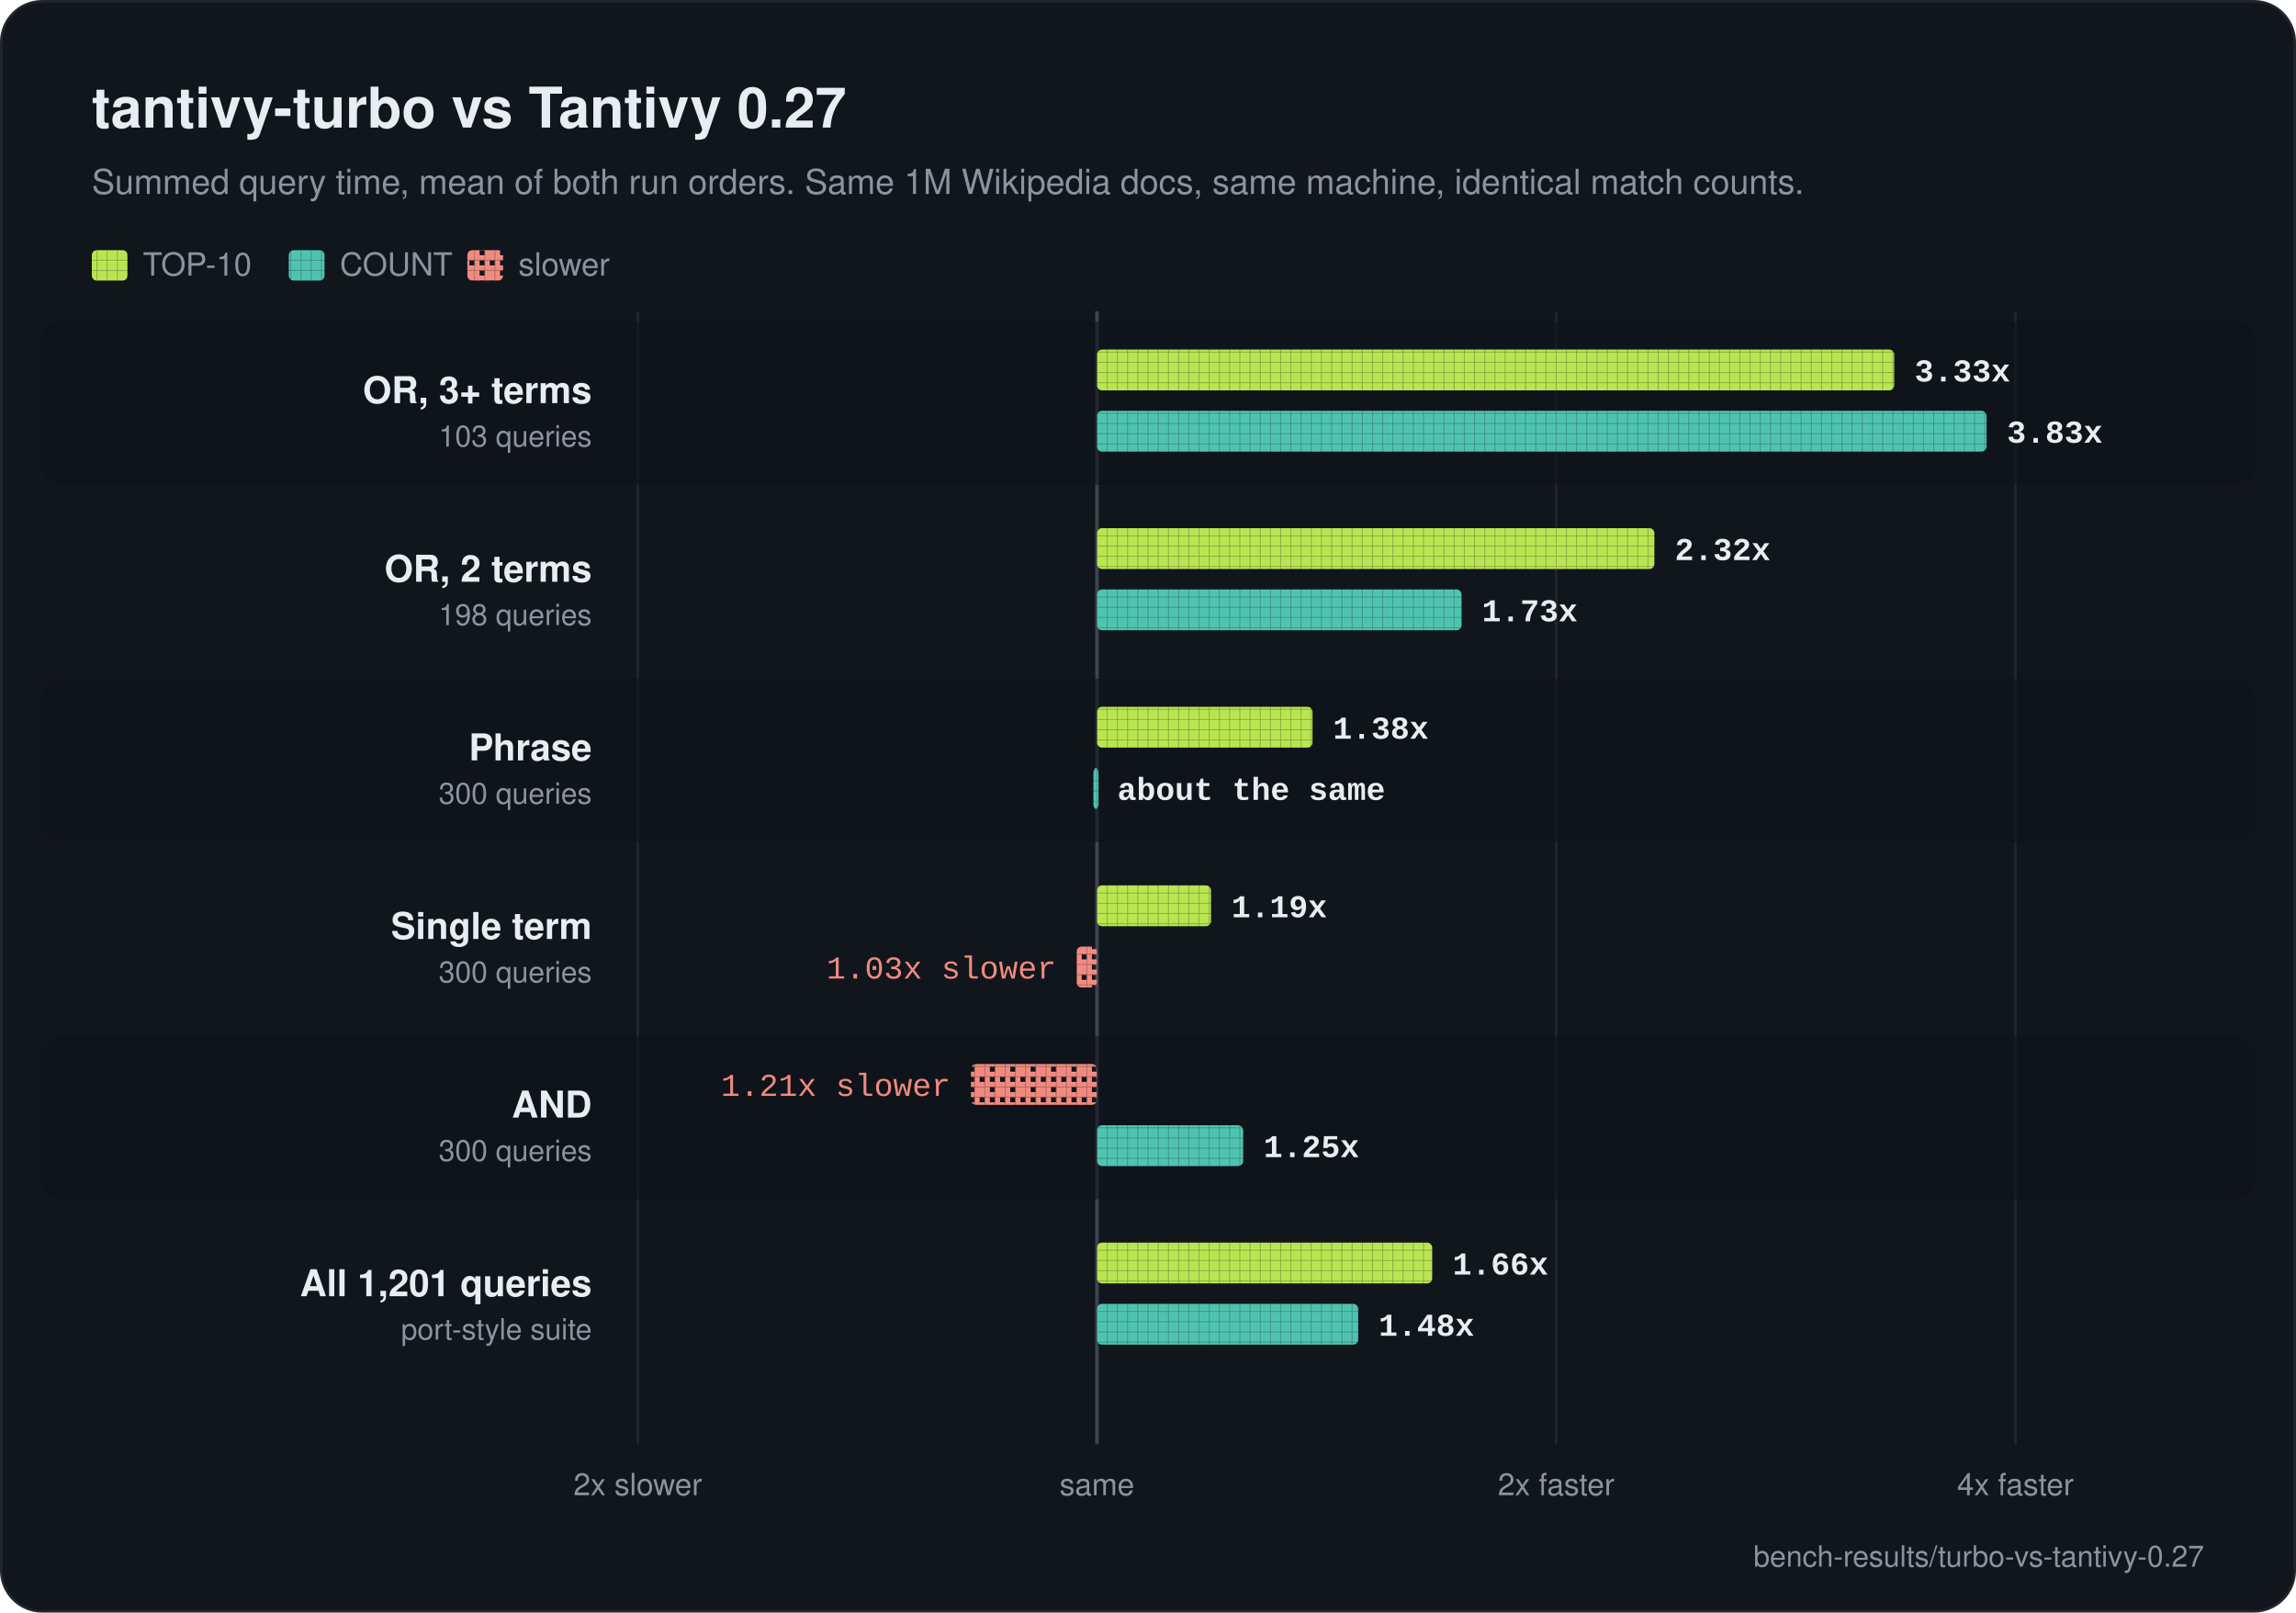
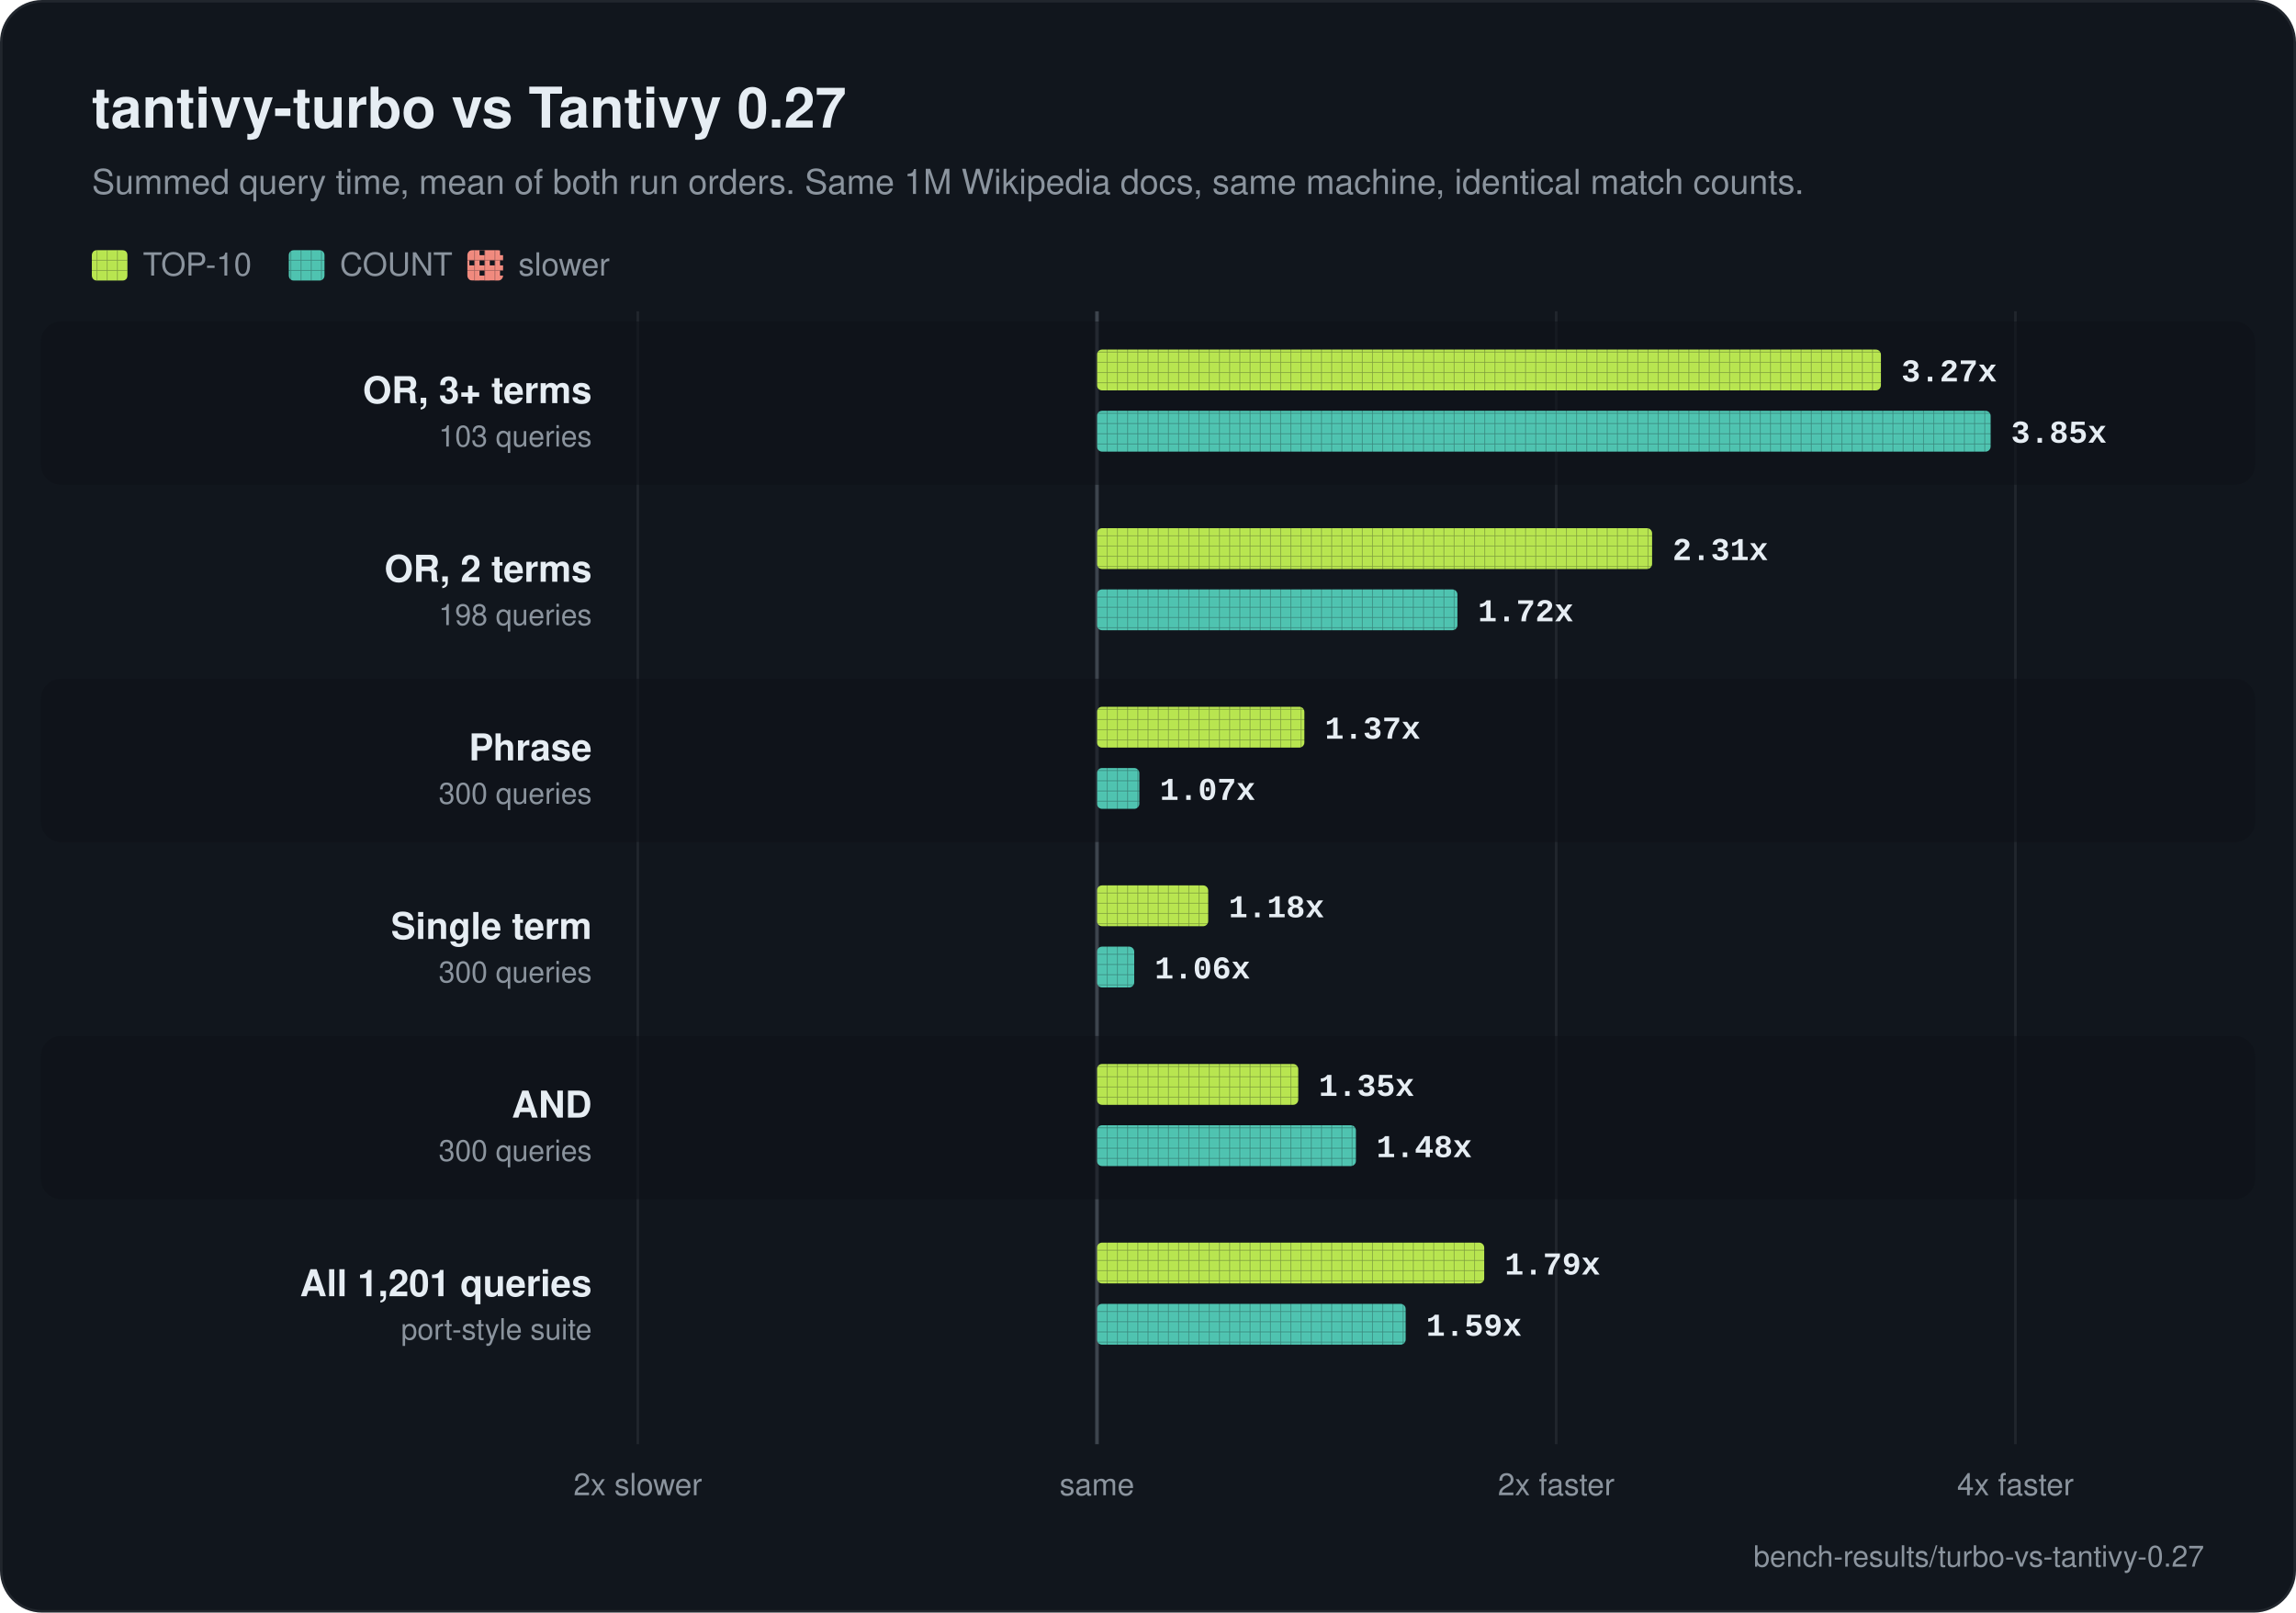
<svg xmlns="http://www.w3.org/2000/svg" width="900" height="632" viewBox="0 0 900 632">
  <defs>
    <pattern id="fast6" width="8" height="8" patternUnits="userSpaceOnUse">
      <rect x="0" y="0" width="2" height="2" fill="#b8e550" />
      <rect x="4" y="0" width="2" height="2" fill="#b8e550" />
      <rect x="2" y="2" width="2" height="2" fill="#b8e550" />
      <rect x="0" y="4" width="2" height="2" fill="#b8e550" />
      <rect x="4" y="4" width="2" height="2" fill="#b8e550" />
      <rect x="6" y="6" width="2" height="2" fill="#b8e550" />
    </pattern>
    <pattern id="fast10" width="8" height="8" patternUnits="userSpaceOnUse">
      <rect x="0" y="0" width="2" height="2" fill="#b8e550" />
      <rect x="2" y="0" width="2" height="2" fill="#b8e550" />
      <rect x="4" y="0" width="2" height="2" fill="#b8e550" />
      <rect x="2" y="2" width="2" height="2" fill="#b8e550" />
      <rect x="6" y="2" width="2" height="2" fill="#b8e550" />
      <rect x="0" y="4" width="2" height="2" fill="#b8e550" />
      <rect x="4" y="4" width="2" height="2" fill="#b8e550" />
      <rect x="6" y="4" width="2" height="2" fill="#b8e550" />
      <rect x="2" y="6" width="2" height="2" fill="#b8e550" />
      <rect x="6" y="6" width="2" height="2" fill="#b8e550" />
    </pattern>
    <pattern id="fast13" width="8" height="8" patternUnits="userSpaceOnUse">
      <rect x="0" y="0" width="2" height="2" fill="#b8e550" />
      <rect x="2" y="0" width="2" height="2" fill="#b8e550" />
      <rect x="4" y="0" width="2" height="2" fill="#b8e550" />
      <rect x="6" y="0" width="2" height="2" fill="#b8e550" />
      <rect x="0" y="2" width="2" height="2" fill="#b8e550" />
      <rect x="2" y="2" width="2" height="2" fill="#b8e550" />
      <rect x="6" y="2" width="2" height="2" fill="#b8e550" />
      <rect x="0" y="4" width="2" height="2" fill="#b8e550" />
      <rect x="2" y="4" width="2" height="2" fill="#b8e550" />
      <rect x="4" y="4" width="2" height="2" fill="#b8e550" />
      <rect x="6" y="4" width="2" height="2" fill="#b8e550" />
      <rect x="2" y="6" width="2" height="2" fill="#b8e550" />
      <rect x="6" y="6" width="2" height="2" fill="#b8e550" />
    </pattern>
    <pattern id="fast16" width="8" height="8" patternUnits="userSpaceOnUse">
      <rect x="0" y="0" width="2" height="2" fill="#b8e550" />
      <rect x="2" y="0" width="2" height="2" fill="#b8e550" />
      <rect x="4" y="0" width="2" height="2" fill="#b8e550" />
      <rect x="6" y="0" width="2" height="2" fill="#b8e550" />
      <rect x="0" y="2" width="2" height="2" fill="#b8e550" />
      <rect x="2" y="2" width="2" height="2" fill="#b8e550" />
      <rect x="4" y="2" width="2" height="2" fill="#b8e550" />
      <rect x="6" y="2" width="2" height="2" fill="#b8e550" />
      <rect x="0" y="4" width="2" height="2" fill="#b8e550" />
      <rect x="2" y="4" width="2" height="2" fill="#b8e550" />
      <rect x="4" y="4" width="2" height="2" fill="#b8e550" />
      <rect x="6" y="4" width="2" height="2" fill="#b8e550" />
      <rect x="0" y="6" width="2" height="2" fill="#b8e550" />
      <rect x="2" y="6" width="2" height="2" fill="#b8e550" />
      <rect x="4" y="6" width="2" height="2" fill="#b8e550" />
      <rect x="6" y="6" width="2" height="2" fill="#b8e550" />
    </pattern>
    <pattern id="fast26" width="8" height="8" patternUnits="userSpaceOnUse">
      <rect x="0" y="0" width="2" height="2" fill="#4fc3b0" />
      <rect x="4" y="0" width="2" height="2" fill="#4fc3b0" />
      <rect x="2" y="2" width="2" height="2" fill="#4fc3b0" />
      <rect x="0" y="4" width="2" height="2" fill="#4fc3b0" />
      <rect x="4" y="4" width="2" height="2" fill="#4fc3b0" />
      <rect x="6" y="6" width="2" height="2" fill="#4fc3b0" />
    </pattern>
    <pattern id="fast210" width="8" height="8" patternUnits="userSpaceOnUse">
      <rect x="0" y="0" width="2" height="2" fill="#4fc3b0" />
      <rect x="2" y="0" width="2" height="2" fill="#4fc3b0" />
      <rect x="4" y="0" width="2" height="2" fill="#4fc3b0" />
      <rect x="2" y="2" width="2" height="2" fill="#4fc3b0" />
      <rect x="6" y="2" width="2" height="2" fill="#4fc3b0" />
      <rect x="0" y="4" width="2" height="2" fill="#4fc3b0" />
      <rect x="4" y="4" width="2" height="2" fill="#4fc3b0" />
      <rect x="6" y="4" width="2" height="2" fill="#4fc3b0" />
      <rect x="2" y="6" width="2" height="2" fill="#4fc3b0" />
      <rect x="6" y="6" width="2" height="2" fill="#4fc3b0" />
    </pattern>
    <pattern id="fast213" width="8" height="8" patternUnits="userSpaceOnUse">
      <rect x="0" y="0" width="2" height="2" fill="#4fc3b0" />
      <rect x="2" y="0" width="2" height="2" fill="#4fc3b0" />
      <rect x="4" y="0" width="2" height="2" fill="#4fc3b0" />
      <rect x="6" y="0" width="2" height="2" fill="#4fc3b0" />
      <rect x="0" y="2" width="2" height="2" fill="#4fc3b0" />
      <rect x="2" y="2" width="2" height="2" fill="#4fc3b0" />
      <rect x="6" y="2" width="2" height="2" fill="#4fc3b0" />
      <rect x="0" y="4" width="2" height="2" fill="#4fc3b0" />
      <rect x="2" y="4" width="2" height="2" fill="#4fc3b0" />
      <rect x="4" y="4" width="2" height="2" fill="#4fc3b0" />
      <rect x="6" y="4" width="2" height="2" fill="#4fc3b0" />
      <rect x="2" y="6" width="2" height="2" fill="#4fc3b0" />
      <rect x="6" y="6" width="2" height="2" fill="#4fc3b0" />
    </pattern>
    <pattern id="fast216" width="8" height="8" patternUnits="userSpaceOnUse">
      <rect x="0" y="0" width="2" height="2" fill="#4fc3b0" />
      <rect x="2" y="0" width="2" height="2" fill="#4fc3b0" />
      <rect x="4" y="0" width="2" height="2" fill="#4fc3b0" />
      <rect x="6" y="0" width="2" height="2" fill="#4fc3b0" />
      <rect x="0" y="2" width="2" height="2" fill="#4fc3b0" />
      <rect x="2" y="2" width="2" height="2" fill="#4fc3b0" />
      <rect x="4" y="2" width="2" height="2" fill="#4fc3b0" />
      <rect x="6" y="2" width="2" height="2" fill="#4fc3b0" />
      <rect x="0" y="4" width="2" height="2" fill="#4fc3b0" />
      <rect x="2" y="4" width="2" height="2" fill="#4fc3b0" />
      <rect x="4" y="4" width="2" height="2" fill="#4fc3b0" />
      <rect x="6" y="4" width="2" height="2" fill="#4fc3b0" />
      <rect x="0" y="6" width="2" height="2" fill="#4fc3b0" />
      <rect x="2" y="6" width="2" height="2" fill="#4fc3b0" />
      <rect x="4" y="6" width="2" height="2" fill="#4fc3b0" />
      <rect x="6" y="6" width="2" height="2" fill="#4fc3b0" />
    </pattern>
    <pattern id="slow6" width="8" height="8" patternUnits="userSpaceOnUse">
      <rect x="0" y="0" width="2" height="2" fill="#f08a7e" />
      <rect x="4" y="0" width="2" height="2" fill="#f08a7e" />
      <rect x="2" y="2" width="2" height="2" fill="#f08a7e" />
      <rect x="0" y="4" width="2" height="2" fill="#f08a7e" />
      <rect x="4" y="4" width="2" height="2" fill="#f08a7e" />
      <rect x="6" y="6" width="2" height="2" fill="#f08a7e" />
    </pattern>
    <pattern id="slow10" width="8" height="8" patternUnits="userSpaceOnUse">
      <rect x="0" y="0" width="2" height="2" fill="#f08a7e" />
      <rect x="2" y="0" width="2" height="2" fill="#f08a7e" />
      <rect x="4" y="0" width="2" height="2" fill="#f08a7e" />
      <rect x="2" y="2" width="2" height="2" fill="#f08a7e" />
      <rect x="6" y="2" width="2" height="2" fill="#f08a7e" />
      <rect x="0" y="4" width="2" height="2" fill="#f08a7e" />
      <rect x="4" y="4" width="2" height="2" fill="#f08a7e" />
      <rect x="6" y="4" width="2" height="2" fill="#f08a7e" />
      <rect x="2" y="6" width="2" height="2" fill="#f08a7e" />
      <rect x="6" y="6" width="2" height="2" fill="#f08a7e" />
    </pattern>
    <pattern id="slow13" width="8" height="8" patternUnits="userSpaceOnUse">
      <rect x="0" y="0" width="2" height="2" fill="#f08a7e" />
      <rect x="2" y="0" width="2" height="2" fill="#f08a7e" />
      <rect x="4" y="0" width="2" height="2" fill="#f08a7e" />
      <rect x="6" y="0" width="2" height="2" fill="#f08a7e" />
      <rect x="0" y="2" width="2" height="2" fill="#f08a7e" />
      <rect x="2" y="2" width="2" height="2" fill="#f08a7e" />
      <rect x="6" y="2" width="2" height="2" fill="#f08a7e" />
      <rect x="0" y="4" width="2" height="2" fill="#f08a7e" />
      <rect x="2" y="4" width="2" height="2" fill="#f08a7e" />
      <rect x="4" y="4" width="2" height="2" fill="#f08a7e" />
      <rect x="6" y="4" width="2" height="2" fill="#f08a7e" />
      <rect x="2" y="6" width="2" height="2" fill="#f08a7e" />
      <rect x="6" y="6" width="2" height="2" fill="#f08a7e" />
    </pattern>
    <pattern id="slow16" width="8" height="8" patternUnits="userSpaceOnUse">
      <rect x="0" y="0" width="2" height="2" fill="#f08a7e" />
      <rect x="2" y="0" width="2" height="2" fill="#f08a7e" />
      <rect x="4" y="0" width="2" height="2" fill="#f08a7e" />
      <rect x="6" y="0" width="2" height="2" fill="#f08a7e" />
      <rect x="0" y="2" width="2" height="2" fill="#f08a7e" />
      <rect x="2" y="2" width="2" height="2" fill="#f08a7e" />
      <rect x="4" y="2" width="2" height="2" fill="#f08a7e" />
      <rect x="6" y="2" width="2" height="2" fill="#f08a7e" />
      <rect x="0" y="4" width="2" height="2" fill="#f08a7e" />
      <rect x="2" y="4" width="2" height="2" fill="#f08a7e" />
      <rect x="4" y="4" width="2" height="2" fill="#f08a7e" />
      <rect x="6" y="4" width="2" height="2" fill="#f08a7e" />
      <rect x="0" y="6" width="2" height="2" fill="#f08a7e" />
      <rect x="2" y="6" width="2" height="2" fill="#f08a7e" />
      <rect x="4" y="6" width="2" height="2" fill="#f08a7e" />
      <rect x="6" y="6" width="2" height="2" fill="#f08a7e" />
    </pattern>
    <pattern id="neutral6" width="8" height="8" patternUnits="userSpaceOnUse">
      <rect x="0" y="0" width="2" height="2" fill="#6e7681" />
      <rect x="4" y="0" width="2" height="2" fill="#6e7681" />
      <rect x="2" y="2" width="2" height="2" fill="#6e7681" />
      <rect x="0" y="4" width="2" height="2" fill="#6e7681" />
      <rect x="4" y="4" width="2" height="2" fill="#6e7681" />
      <rect x="6" y="6" width="2" height="2" fill="#6e7681" />
    </pattern>
    <pattern id="neutral10" width="8" height="8" patternUnits="userSpaceOnUse">
      <rect x="0" y="0" width="2" height="2" fill="#6e7681" />
      <rect x="2" y="0" width="2" height="2" fill="#6e7681" />
      <rect x="4" y="0" width="2" height="2" fill="#6e7681" />
      <rect x="2" y="2" width="2" height="2" fill="#6e7681" />
      <rect x="6" y="2" width="2" height="2" fill="#6e7681" />
      <rect x="0" y="4" width="2" height="2" fill="#6e7681" />
      <rect x="4" y="4" width="2" height="2" fill="#6e7681" />
      <rect x="6" y="4" width="2" height="2" fill="#6e7681" />
      <rect x="2" y="6" width="2" height="2" fill="#6e7681" />
      <rect x="6" y="6" width="2" height="2" fill="#6e7681" />
    </pattern>
    <pattern id="neutral13" width="8" height="8" patternUnits="userSpaceOnUse">
      <rect x="0" y="0" width="2" height="2" fill="#6e7681" />
      <rect x="2" y="0" width="2" height="2" fill="#6e7681" />
      <rect x="4" y="0" width="2" height="2" fill="#6e7681" />
      <rect x="6" y="0" width="2" height="2" fill="#6e7681" />
      <rect x="0" y="2" width="2" height="2" fill="#6e7681" />
      <rect x="2" y="2" width="2" height="2" fill="#6e7681" />
      <rect x="6" y="2" width="2" height="2" fill="#6e7681" />
      <rect x="0" y="4" width="2" height="2" fill="#6e7681" />
      <rect x="2" y="4" width="2" height="2" fill="#6e7681" />
      <rect x="4" y="4" width="2" height="2" fill="#6e7681" />
      <rect x="6" y="4" width="2" height="2" fill="#6e7681" />
      <rect x="2" y="6" width="2" height="2" fill="#6e7681" />
      <rect x="6" y="6" width="2" height="2" fill="#6e7681" />
    </pattern>
    <pattern id="neutral16" width="8" height="8" patternUnits="userSpaceOnUse">
      <rect x="0" y="0" width="2" height="2" fill="#6e7681" />
      <rect x="2" y="0" width="2" height="2" fill="#6e7681" />
      <rect x="4" y="0" width="2" height="2" fill="#6e7681" />
      <rect x="6" y="0" width="2" height="2" fill="#6e7681" />
      <rect x="0" y="2" width="2" height="2" fill="#6e7681" />
      <rect x="2" y="2" width="2" height="2" fill="#6e7681" />
      <rect x="4" y="2" width="2" height="2" fill="#6e7681" />
      <rect x="6" y="2" width="2" height="2" fill="#6e7681" />
      <rect x="0" y="4" width="2" height="2" fill="#6e7681" />
      <rect x="2" y="4" width="2" height="2" fill="#6e7681" />
      <rect x="4" y="4" width="2" height="2" fill="#6e7681" />
      <rect x="6" y="4" width="2" height="2" fill="#6e7681" />
      <rect x="0" y="6" width="2" height="2" fill="#6e7681" />
      <rect x="2" y="6" width="2" height="2" fill="#6e7681" />
      <rect x="4" y="6" width="2" height="2" fill="#6e7681" />
      <rect x="6" y="6" width="2" height="2" fill="#6e7681" />
    </pattern>
    <pattern id="ink6" width="8" height="8" patternUnits="userSpaceOnUse">
      <rect x="0" y="0" width="2" height="2" fill="#e6edf3" />
      <rect x="4" y="0" width="2" height="2" fill="#e6edf3" />
      <rect x="2" y="2" width="2" height="2" fill="#e6edf3" />
      <rect x="0" y="4" width="2" height="2" fill="#e6edf3" />
      <rect x="4" y="4" width="2" height="2" fill="#e6edf3" />
      <rect x="6" y="6" width="2" height="2" fill="#e6edf3" />
    </pattern>
    <pattern id="ink10" width="8" height="8" patternUnits="userSpaceOnUse">
      <rect x="0" y="0" width="2" height="2" fill="#e6edf3" />
      <rect x="2" y="0" width="2" height="2" fill="#e6edf3" />
      <rect x="4" y="0" width="2" height="2" fill="#e6edf3" />
      <rect x="2" y="2" width="2" height="2" fill="#e6edf3" />
      <rect x="6" y="2" width="2" height="2" fill="#e6edf3" />
      <rect x="0" y="4" width="2" height="2" fill="#e6edf3" />
      <rect x="4" y="4" width="2" height="2" fill="#e6edf3" />
      <rect x="6" y="4" width="2" height="2" fill="#e6edf3" />
      <rect x="2" y="6" width="2" height="2" fill="#e6edf3" />
      <rect x="6" y="6" width="2" height="2" fill="#e6edf3" />
    </pattern>
    <pattern id="ink13" width="8" height="8" patternUnits="userSpaceOnUse">
      <rect x="0" y="0" width="2" height="2" fill="#e6edf3" />
      <rect x="2" y="0" width="2" height="2" fill="#e6edf3" />
      <rect x="4" y="0" width="2" height="2" fill="#e6edf3" />
      <rect x="6" y="0" width="2" height="2" fill="#e6edf3" />
      <rect x="0" y="2" width="2" height="2" fill="#e6edf3" />
      <rect x="2" y="2" width="2" height="2" fill="#e6edf3" />
      <rect x="6" y="2" width="2" height="2" fill="#e6edf3" />
      <rect x="0" y="4" width="2" height="2" fill="#e6edf3" />
      <rect x="2" y="4" width="2" height="2" fill="#e6edf3" />
      <rect x="4" y="4" width="2" height="2" fill="#e6edf3" />
      <rect x="6" y="4" width="2" height="2" fill="#e6edf3" />
      <rect x="2" y="6" width="2" height="2" fill="#e6edf3" />
      <rect x="6" y="6" width="2" height="2" fill="#e6edf3" />
    </pattern>
    <pattern id="ink16" width="8" height="8" patternUnits="userSpaceOnUse">
      <rect x="0" y="0" width="2" height="2" fill="#e6edf3" />
      <rect x="2" y="0" width="2" height="2" fill="#e6edf3" />
      <rect x="4" y="0" width="2" height="2" fill="#e6edf3" />
      <rect x="6" y="0" width="2" height="2" fill="#e6edf3" />
      <rect x="0" y="2" width="2" height="2" fill="#e6edf3" />
      <rect x="2" y="2" width="2" height="2" fill="#e6edf3" />
      <rect x="4" y="2" width="2" height="2" fill="#e6edf3" />
      <rect x="6" y="2" width="2" height="2" fill="#e6edf3" />
      <rect x="0" y="4" width="2" height="2" fill="#e6edf3" />
      <rect x="2" y="4" width="2" height="2" fill="#e6edf3" />
      <rect x="4" y="4" width="2" height="2" fill="#e6edf3" />
      <rect x="6" y="4" width="2" height="2" fill="#e6edf3" />
      <rect x="0" y="6" width="2" height="2" fill="#e6edf3" />
      <rect x="2" y="6" width="2" height="2" fill="#e6edf3" />
      <rect x="4" y="6" width="2" height="2" fill="#e6edf3" />
      <rect x="6" y="6" width="2" height="2" fill="#e6edf3" />
    </pattern>
  </defs>
  <rect x="0.5" y="0.5" width="899" height="631" rx="16" fill="#11161d" stroke="#21262d" />
  <text x="36.0" y="50.0" font-size="22" font-weight="650" fill="#e6edf3" text-anchor="start" font-family="-apple-system, BlinkMacSystemFont, 'Segoe UI', Helvetica, Arial, sans-serif" opacity="1">tantivy-turbo vs Tantivy 0.27</text>
  <text x="36.0" y="76.0" font-size="13.5" font-weight="400" fill="#8b949e" text-anchor="start" font-family="-apple-system, BlinkMacSystemFont, 'Segoe UI', Helvetica, Arial, sans-serif" opacity="1">Summed query time, mean of both run orders. Same 1M Wikipedia docs, same machine, identical match counts.</text>
  <rect x="36" y="98" width="14" height="12" rx="2" fill="url(#fast16)" />
  <text x="56.0" y="108.0" font-size="12.5" font-weight="400" fill="#8b949e" text-anchor="start" font-family="-apple-system, BlinkMacSystemFont, 'Segoe UI', Helvetica, Arial, sans-serif" opacity="1">TOP-10</text>
  <rect x="113.2" y="98" width="14" height="12" rx="2" fill="url(#fast216)" />
  <text x="133.2" y="108.0" font-size="12.5" font-weight="400" fill="#8b949e" text-anchor="start" font-family="-apple-system, BlinkMacSystemFont, 'Segoe UI', Helvetica, Arial, sans-serif" opacity="1">COUNT</text>
  <rect x="183.2" y="98" width="14" height="12" rx="2" fill="url(#slow13)" />
  <text x="203.2" y="108.0" font-size="12.5" font-weight="400" fill="#8b949e" text-anchor="start" font-family="-apple-system, BlinkMacSystemFont, 'Segoe UI', Helvetica, Arial, sans-serif" opacity="1">slower</text>
  <line x1="250.0" y1="122" x2="250.0" y2="566" stroke="#21262d" stroke-width="1" />
  <text x="250.0" y="586.0" font-size="12" font-weight="400" fill="#8b949e" text-anchor="middle" font-family="-apple-system, BlinkMacSystemFont, 'Segoe UI', Helvetica, Arial, sans-serif" opacity="1">2x slower</text>
  <line x1="430.0" y1="122" x2="430.0" y2="566" stroke="#3d444d" stroke-width="1.4" />
  <text x="430.0" y="586.0" font-size="12" font-weight="400" fill="#8b949e" text-anchor="middle" font-family="-apple-system, BlinkMacSystemFont, 'Segoe UI', Helvetica, Arial, sans-serif" opacity="1">same</text>
  <line x1="610.0" y1="122" x2="610.0" y2="566" stroke="#21262d" stroke-width="1" />
  <text x="610.0" y="586.0" font-size="12" font-weight="400" fill="#8b949e" text-anchor="middle" font-family="-apple-system, BlinkMacSystemFont, 'Segoe UI', Helvetica, Arial, sans-serif" opacity="1">2x faster</text>
  <line x1="790.0" y1="122" x2="790.0" y2="566" stroke="#21262d" stroke-width="1" />
  <text x="790.0" y="586.0" font-size="12" font-weight="400" fill="#8b949e" text-anchor="middle" font-family="-apple-system, BlinkMacSystemFont, 'Segoe UI', Helvetica, Arial, sans-serif" opacity="1">4x faster</text>
  <rect x="16" y="126" width="868" height="64" rx="8" fill="#0d1117" opacity="0.55" />
  <text x="232.0" y="158.0" font-size="14.5" font-weight="550" fill="#e6edf3" text-anchor="end" font-family="-apple-system, BlinkMacSystemFont, 'Segoe UI', Helvetica, Arial, sans-serif" opacity="1">OR, 3+ terms</text>
  <text x="232.0" y="175.0" font-size="11.5" font-weight="400" fill="#8b949e" text-anchor="end" font-family="-apple-system, BlinkMacSystemFont, 'Segoe UI', Helvetica, Arial, sans-serif" opacity="1">103 queries</text>
-   <rect x="430.0" y="137" width="312.5" height="16" rx="2" fill="url(#fast16)" />
-   <text x="750.5" y="149.5" font-size="12.5" font-weight="600" fill="#e6edf3" text-anchor="start" font-family="ui-monospace, SFMono-Regular, Menlo, Consolas, 'Liberation Mono', monospace" opacity="1">3.33x</text>
-   <rect x="430.0" y="161" width="348.7" height="16" rx="2" fill="url(#fast216)" />
-   <text x="786.7" y="173.5" font-size="12.5" font-weight="600" fill="#e6edf3" text-anchor="start" font-family="ui-monospace, SFMono-Regular, Menlo, Consolas, 'Liberation Mono', monospace" opacity="1">3.83x</text>
+   <rect x="430.0" y="137" width="307.3" height="16" rx="2" fill="url(#fast16)" />
+   <text x="745.3" y="149.5" font-size="12.5" font-weight="600" fill="#e6edf3" text-anchor="start" font-family="ui-monospace, SFMono-Regular, Menlo, Consolas, 'Liberation Mono', monospace" opacity="1">3.27x</text>
+   <rect x="430.0" y="161" width="350.3" height="16" rx="2" fill="url(#fast216)" />
+   <text x="788.3" y="173.5" font-size="12.5" font-weight="600" fill="#e6edf3" text-anchor="start" font-family="ui-monospace, SFMono-Regular, Menlo, Consolas, 'Liberation Mono', monospace" opacity="1">3.85x</text>
  <text x="232.0" y="228.0" font-size="14.5" font-weight="550" fill="#e6edf3" text-anchor="end" font-family="-apple-system, BlinkMacSystemFont, 'Segoe UI', Helvetica, Arial, sans-serif" opacity="1">OR, 2 terms</text>
  <text x="232.0" y="245.0" font-size="11.5" font-weight="400" fill="#8b949e" text-anchor="end" font-family="-apple-system, BlinkMacSystemFont, 'Segoe UI', Helvetica, Arial, sans-serif" opacity="1">198 queries</text>
-   <rect x="430.0" y="207" width="218.5" height="16" rx="2" fill="url(#fast16)" />
-   <text x="656.5" y="219.5" font-size="12.5" font-weight="600" fill="#e6edf3" text-anchor="start" font-family="ui-monospace, SFMono-Regular, Menlo, Consolas, 'Liberation Mono', monospace" opacity="1">2.32x</text>
-   <rect x="430.0" y="231" width="142.9" height="16" rx="2" fill="url(#fast216)" />
-   <text x="580.9" y="243.5" font-size="12.5" font-weight="600" fill="#e6edf3" text-anchor="start" font-family="ui-monospace, SFMono-Regular, Menlo, Consolas, 'Liberation Mono', monospace" opacity="1">1.73x</text>
+   <rect x="430.0" y="207" width="217.6" height="16" rx="2" fill="url(#fast16)" />
+   <text x="655.6" y="219.5" font-size="12.5" font-weight="600" fill="#e6edf3" text-anchor="start" font-family="ui-monospace, SFMono-Regular, Menlo, Consolas, 'Liberation Mono', monospace" opacity="1">2.31x</text>
+   <rect x="430.0" y="231" width="141.3" height="16" rx="2" fill="url(#fast216)" />
+   <text x="579.3" y="243.5" font-size="12.5" font-weight="600" fill="#e6edf3" text-anchor="start" font-family="ui-monospace, SFMono-Regular, Menlo, Consolas, 'Liberation Mono', monospace" opacity="1">1.72x</text>
  <rect x="16" y="266" width="868" height="64" rx="8" fill="#0d1117" opacity="0.55" />
  <text x="232.0" y="298.0" font-size="14.5" font-weight="550" fill="#e6edf3" text-anchor="end" font-family="-apple-system, BlinkMacSystemFont, 'Segoe UI', Helvetica, Arial, sans-serif" opacity="1">Phrase</text>
  <text x="232.0" y="315.0" font-size="11.5" font-weight="400" fill="#8b949e" text-anchor="end" font-family="-apple-system, BlinkMacSystemFont, 'Segoe UI', Helvetica, Arial, sans-serif" opacity="1">300 queries</text>
-   <rect x="430.0" y="277" width="84.5" height="16" rx="2" fill="url(#fast16)" />
-   <text x="522.5" y="289.5" font-size="12.5" font-weight="600" fill="#e6edf3" text-anchor="start" font-family="ui-monospace, SFMono-Regular, Menlo, Consolas, 'Liberation Mono', monospace" opacity="1">1.38x</text>
-   <rect x="428.6" y="301" width="2.0" height="16" rx="2" fill="url(#fast216)" />
-   <text x="438.0" y="313.5" font-size="12.5" font-weight="600" fill="#e6edf3" text-anchor="start" font-family="ui-monospace, SFMono-Regular, Menlo, Consolas, 'Liberation Mono', monospace" opacity="1">about the same</text>
+   <rect x="430.0" y="277" width="81.3" height="16" rx="2" fill="url(#fast16)" />
+   <text x="519.3" y="289.5" font-size="12.5" font-weight="600" fill="#e6edf3" text-anchor="start" font-family="ui-monospace, SFMono-Regular, Menlo, Consolas, 'Liberation Mono', monospace" opacity="1">1.37x</text>
+   <rect x="430.0" y="301" width="16.6" height="16" rx="2" fill="url(#fast216)" />
+   <text x="454.6" y="313.5" font-size="12.5" font-weight="600" fill="#e6edf3" text-anchor="start" font-family="ui-monospace, SFMono-Regular, Menlo, Consolas, 'Liberation Mono', monospace" opacity="1">1.07x</text>
  <text x="232.0" y="368.0" font-size="14.5" font-weight="550" fill="#e6edf3" text-anchor="end" font-family="-apple-system, BlinkMacSystemFont, 'Segoe UI', Helvetica, Arial, sans-serif" opacity="1">Single term</text>
  <text x="232.0" y="385.0" font-size="11.5" font-weight="400" fill="#8b949e" text-anchor="end" font-family="-apple-system, BlinkMacSystemFont, 'Segoe UI', Helvetica, Arial, sans-serif" opacity="1">300 queries</text>
-   <rect x="430.0" y="347" width="44.7" height="16" rx="2" fill="url(#fast16)" />
-   <text x="482.7" y="359.5" font-size="12.5" font-weight="600" fill="#e6edf3" text-anchor="start" font-family="ui-monospace, SFMono-Regular, Menlo, Consolas, 'Liberation Mono', monospace" opacity="1">1.19x</text>
-   <rect x="422.0" y="371" width="8.0" height="16" rx="2" fill="url(#slow13)" />
-   <text x="414.0" y="383.5" font-size="12.5" font-weight="400" fill="#f08a7e" text-anchor="end" font-family="ui-monospace, SFMono-Regular, Menlo, Consolas, 'Liberation Mono', monospace" opacity="1">1.03x slower</text>
+   <rect x="430.0" y="347" width="43.6" height="16" rx="2" fill="url(#fast16)" />
+   <text x="481.6" y="359.5" font-size="12.5" font-weight="600" fill="#e6edf3" text-anchor="start" font-family="ui-monospace, SFMono-Regular, Menlo, Consolas, 'Liberation Mono', monospace" opacity="1">1.18x</text>
+   <rect x="430.0" y="371" width="14.6" height="16" rx="2" fill="url(#fast216)" />
+   <text x="452.6" y="383.5" font-size="12.5" font-weight="600" fill="#e6edf3" text-anchor="start" font-family="ui-monospace, SFMono-Regular, Menlo, Consolas, 'Liberation Mono', monospace" opacity="1">1.06x</text>
  <rect x="16" y="406" width="868" height="64" rx="8" fill="#0d1117" opacity="0.55" />
  <text x="232.0" y="438.0" font-size="14.5" font-weight="550" fill="#e6edf3" text-anchor="end" font-family="-apple-system, BlinkMacSystemFont, 'Segoe UI', Helvetica, Arial, sans-serif" opacity="1">AND</text>
  <text x="232.0" y="455.0" font-size="11.5" font-weight="400" fill="#8b949e" text-anchor="end" font-family="-apple-system, BlinkMacSystemFont, 'Segoe UI', Helvetica, Arial, sans-serif" opacity="1">300 queries</text>
-   <rect x="380.6" y="417" width="49.4" height="16" rx="2" fill="url(#slow13)" />
-   <text x="372.6" y="429.5" font-size="12.5" font-weight="400" fill="#f08a7e" text-anchor="end" font-family="ui-monospace, SFMono-Regular, Menlo, Consolas, 'Liberation Mono', monospace" opacity="1">1.21x slower</text>
-   <rect x="430.0" y="441" width="57.3" height="16" rx="2" fill="url(#fast216)" />
-   <text x="495.3" y="453.5" font-size="12.5" font-weight="600" fill="#e6edf3" text-anchor="start" font-family="ui-monospace, SFMono-Regular, Menlo, Consolas, 'Liberation Mono', monospace" opacity="1">1.25x</text>
+   <rect x="430.0" y="417" width="78.9" height="16" rx="2" fill="url(#fast16)" />
+   <text x="516.9" y="429.5" font-size="12.5" font-weight="600" fill="#e6edf3" text-anchor="start" font-family="ui-monospace, SFMono-Regular, Menlo, Consolas, 'Liberation Mono', monospace" opacity="1">1.35x</text>
+   <rect x="430.0" y="441" width="101.5" height="16" rx="2" fill="url(#fast216)" />
+   <text x="539.5" y="453.5" font-size="12.5" font-weight="600" fill="#e6edf3" text-anchor="start" font-family="ui-monospace, SFMono-Regular, Menlo, Consolas, 'Liberation Mono', monospace" opacity="1">1.48x</text>
  <text x="232.0" y="508.0" font-size="14.5" font-weight="550" fill="#e6edf3" text-anchor="end" font-family="-apple-system, BlinkMacSystemFont, 'Segoe UI', Helvetica, Arial, sans-serif" opacity="1">All 1,201 queries</text>
  <text x="232.0" y="525.0" font-size="11.5" font-weight="400" fill="#8b949e" text-anchor="end" font-family="-apple-system, BlinkMacSystemFont, 'Segoe UI', Helvetica, Arial, sans-serif" opacity="1">port-style suite</text>
-   <rect x="430.0" y="487" width="131.4" height="16" rx="2" fill="url(#fast16)" />
-   <text x="569.4" y="499.5" font-size="12.5" font-weight="600" fill="#e6edf3" text-anchor="start" font-family="ui-monospace, SFMono-Regular, Menlo, Consolas, 'Liberation Mono', monospace" opacity="1">1.66x</text>
-   <rect x="430.0" y="511" width="102.4" height="16" rx="2" fill="url(#fast216)" />
-   <text x="540.4" y="523.5" font-size="12.5" font-weight="600" fill="#e6edf3" text-anchor="start" font-family="ui-monospace, SFMono-Regular, Menlo, Consolas, 'Liberation Mono', monospace" opacity="1">1.48x</text>
+   <rect x="430.0" y="487" width="151.8" height="16" rx="2" fill="url(#fast16)" />
+   <text x="589.8" y="499.5" font-size="12.5" font-weight="600" fill="#e6edf3" text-anchor="start" font-family="ui-monospace, SFMono-Regular, Menlo, Consolas, 'Liberation Mono', monospace" opacity="1">1.79x</text>
+   <rect x="430.0" y="511" width="121.0" height="16" rx="2" fill="url(#fast216)" />
+   <text x="559.0" y="523.5" font-size="12.5" font-weight="600" fill="#e6edf3" text-anchor="start" font-family="ui-monospace, SFMono-Regular, Menlo, Consolas, 'Liberation Mono', monospace" opacity="1">1.59x</text>
  <text x="864.0" y="614.0" font-size="11.5" font-weight="400" fill="#8b949e" text-anchor="end" font-family="-apple-system, BlinkMacSystemFont, 'Segoe UI', Helvetica, Arial, sans-serif" opacity="1">bench-results/turbo-vs-tantivy-0.27</text>
</svg>
